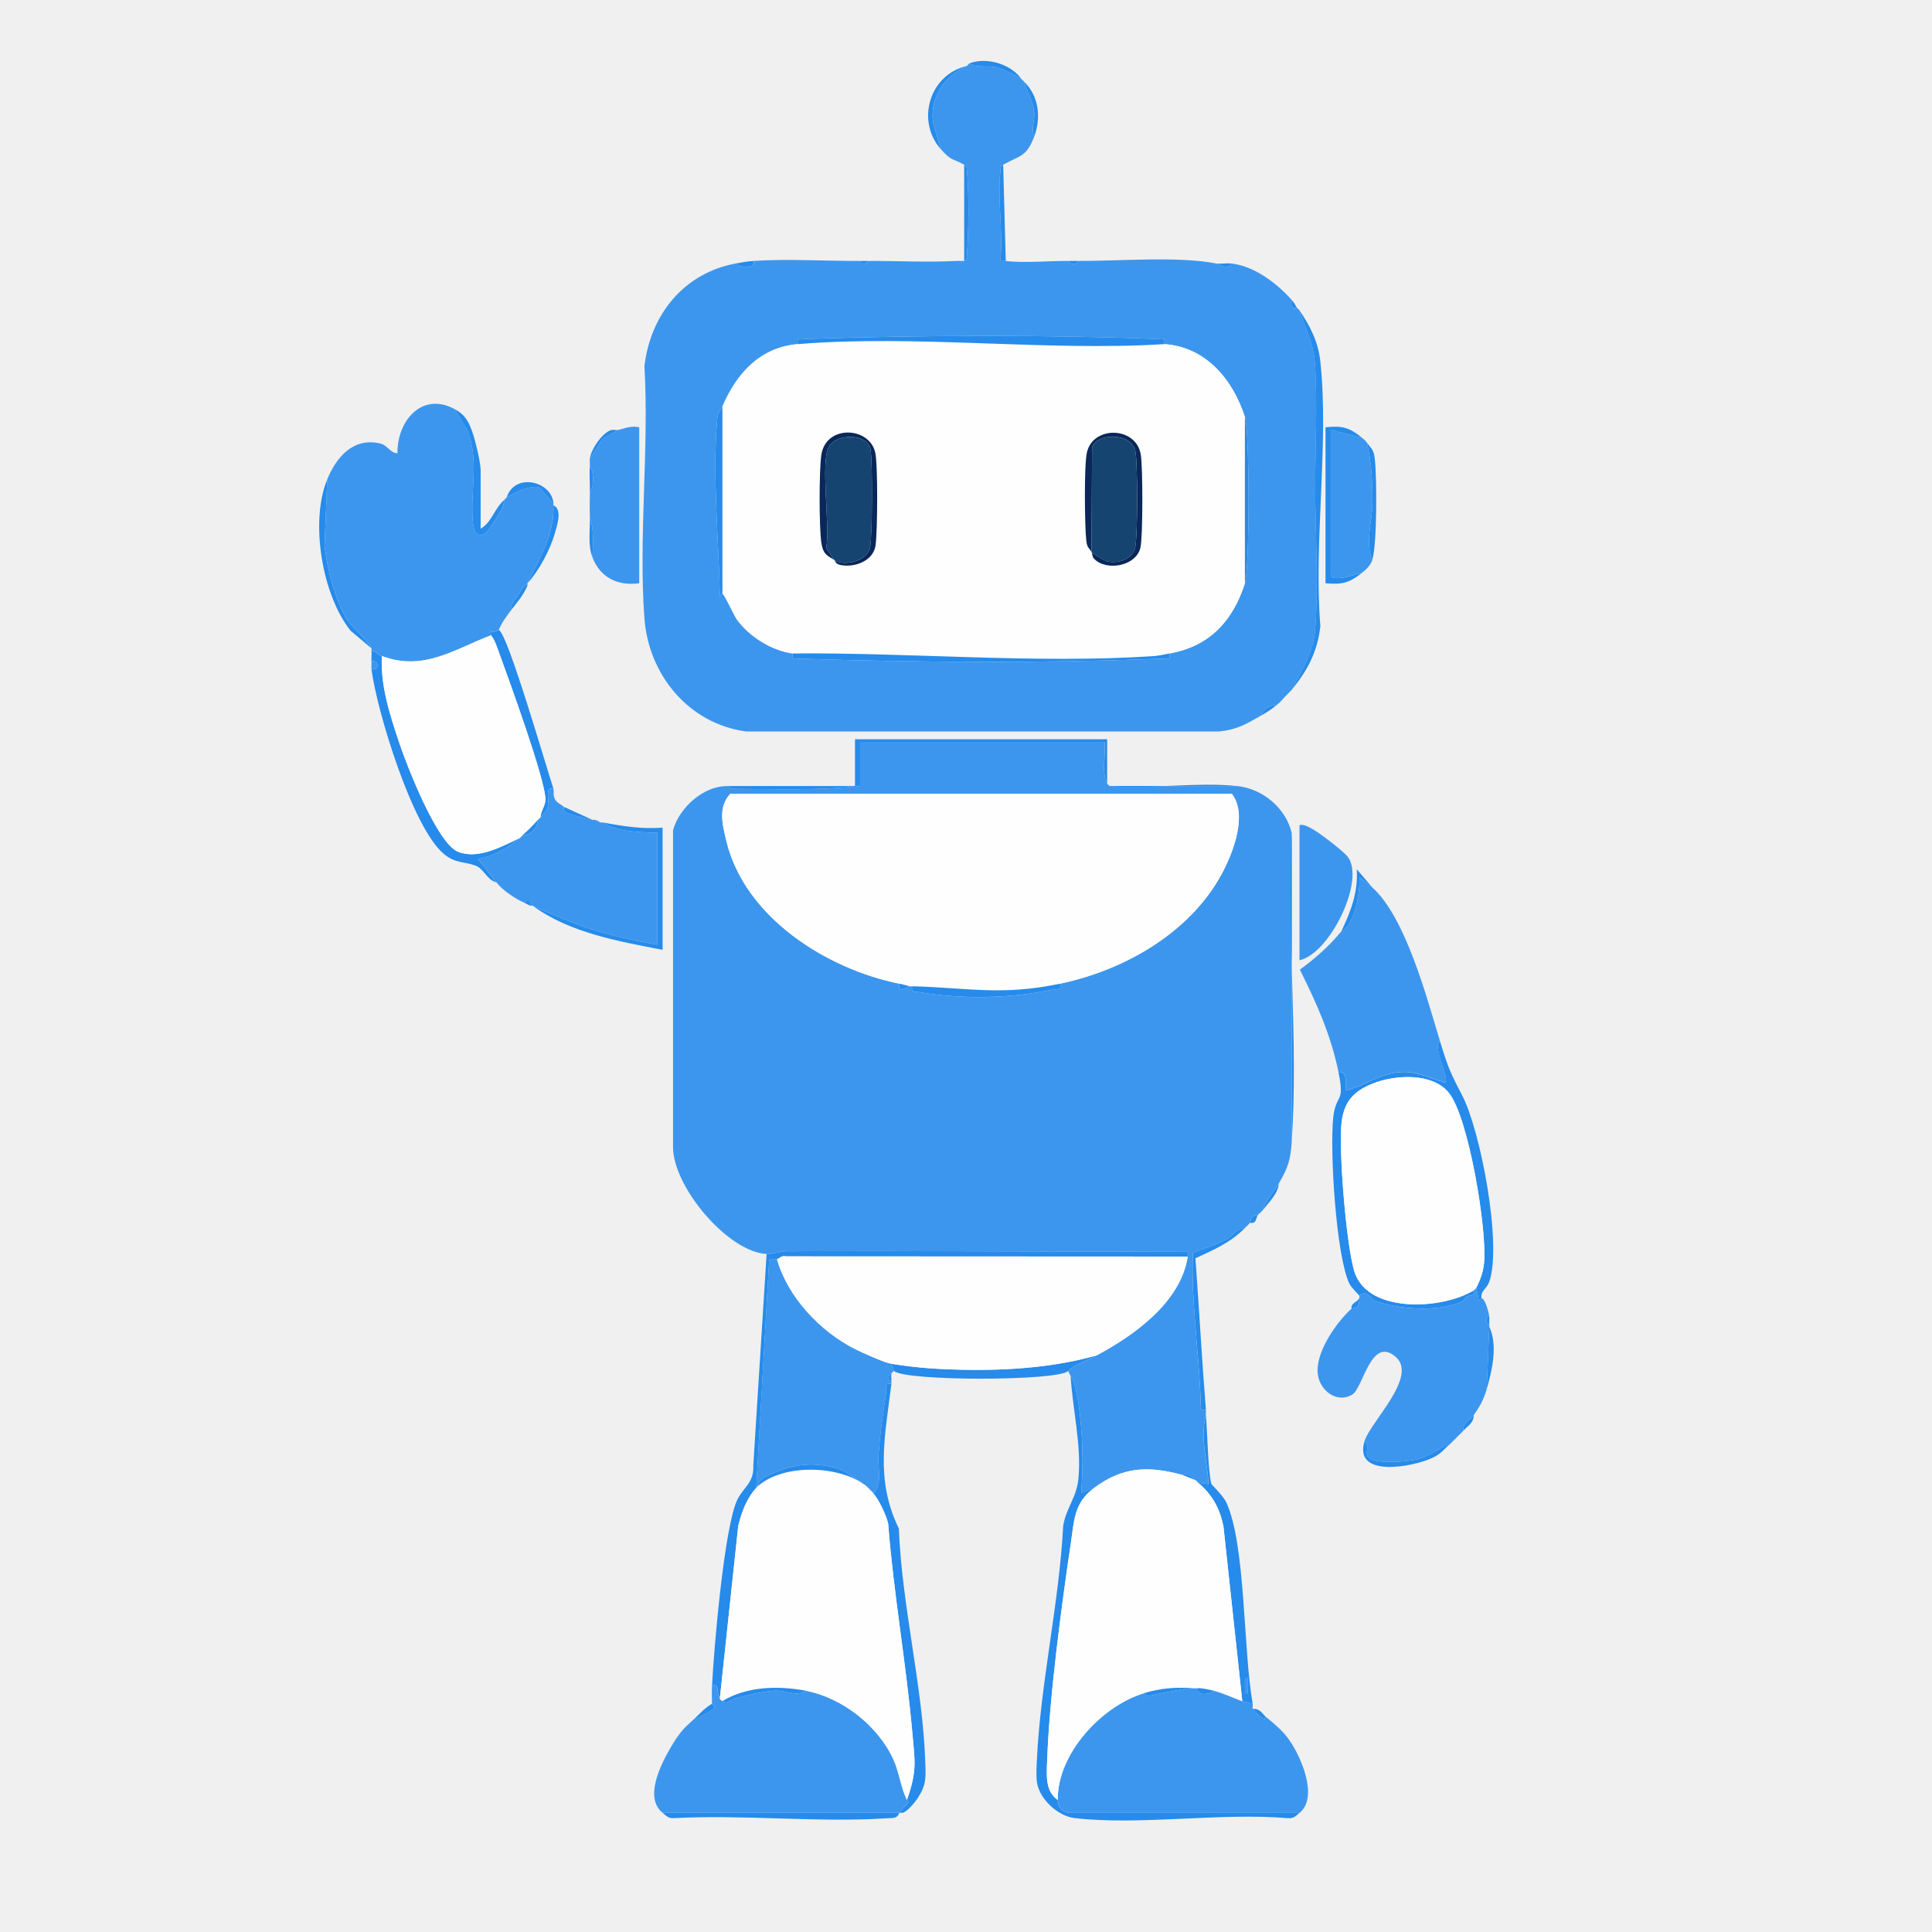
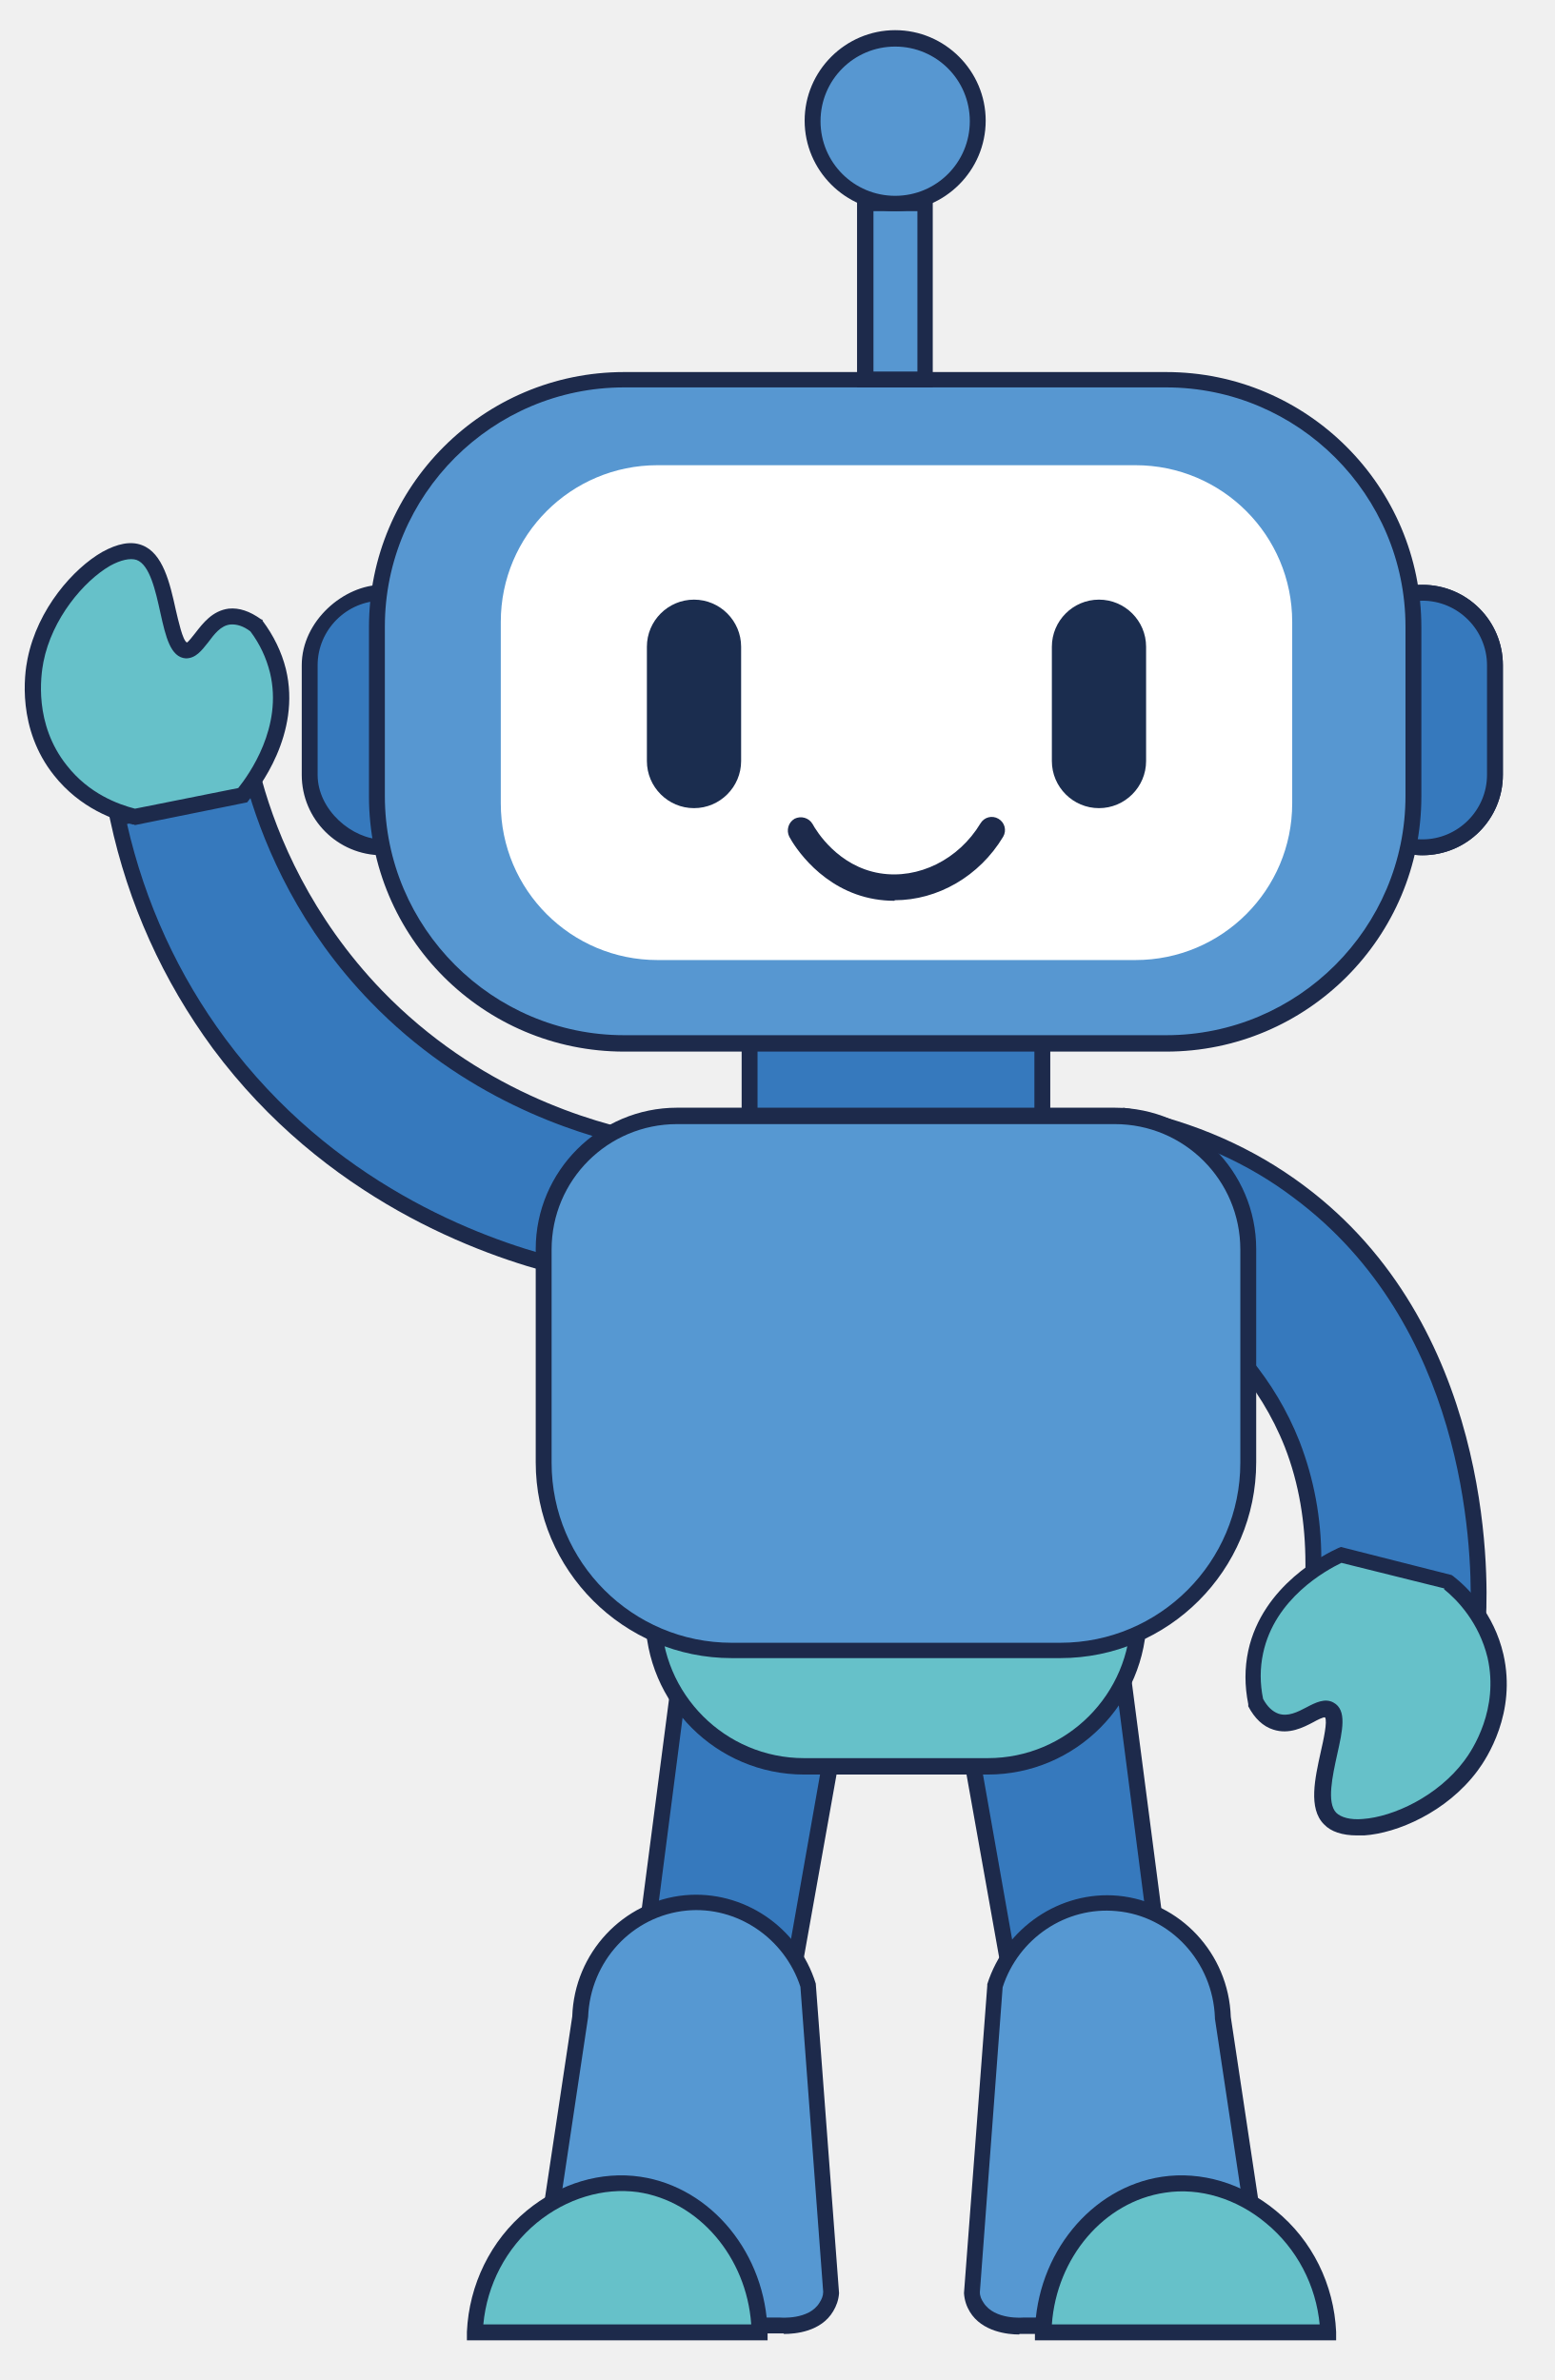
- <svg xmlns="http://www.w3.org/2000/svg" id="Layer_1" version="1.1" viewBox="0 0 500 500">
+ <svg xmlns="http://www.w3.org/2000/svg" id="Camada_1" version="1.1" viewBox="0 0 293.6 449.7">
  <defs>
    <style>
      .st0 {
-         fill: #3d96ed;
+         fill: #5797d1;
      }

      .st1 {
-         fill: #154471;
+         fill: #1b2d4f;
      }

      .st2 {
-         fill: #268beb;
+         fill: #fff;
      }

      .st3 {
-         fill: #0a275a;
+         fill: #66c1c9;
      }

      .st4 {
-         fill: #fefefe;
+         fill: #5698d2;
+       }
+ 
+       .st5 {
+         fill: #1d2a4b;
+       }
+ 
+       .st6 {
+         fill: #3679bd;
      }
    </style>
  </defs>
-   <path class="st0" d="M188.3,203.43c.12,0,1.05.72,2.27.72,10.64.04,21.54.41,32.04-.72v-11.44h63.24c.41,3.31-.88,7.93.67,10.76.14.26.46.46.67.67h32.97c6.57.68,12.57,5.64,14.13,12.11v80.06c-.33,4.85-1.01,6.67-3.36,10.76-1.18,2.05-3.45,4.26-4.04,6.73-.5.64-1.04.97-1.35,1.35-2.22.13-1.83,1.8-2.02,2.02-.52.62-.88.87-1.35,1.35-2.33.13-2.84,1.89-4.77,2.94-2.74,1.48-5.85,2.36-8.71,3.55-.43,12.72,1.58,25.51,2.04,38.29.05,1.29-.68,2.7,1.35,2.32.04.44-.04.9,0,1.35-1.56,5.48.37,12.15.68,17.82l-2.7-.33c-.24-.2-.43-.49-.67-.67-.77-.59-1.22-1.13-2.25-1.53-.78-.31-1.06.2-1.11.19-8.75-2.39-15.41-2.22-22.87,3.36l-3.36,1.34c.44-5.7.47-11.42-.01-17.14-.29-3.47-.98-10.58-2.68-13.13-.27-.41-.43-.92-.67-1.35,1.67-1.68,4.51-2.48,7.4-4.04,9.76-5.26,21.7-13.7,23.55-25.56.07-.42.24-1.42-.38-1.35-34.53.22-69.06-.25-103.59-.02-1.71.01-3.26.8-5.02.7-10.07-.56-24.15-17.35-24.22-27.58v-82.08c1.54-5.78,7.9-11.57,14.13-11.44ZM188.98,205.45c-3.22,3.51-2,7.95-1.02,12.12,4.7,19.79,25.92,33.19,44.74,37-.38,2.87,1.98.7,2.69.67.22,0,.45,0,.67,0-.4,1.81.9,1.36,2.1,1.56,10.88,1.86,23.32,1.62,34.13-.68,1.19-.25,2.51.3,2.11-1.56,16.59-3.49,33.6-13.17,41.82-28.48,2.9-5.4,6.71-15.26,2.58-20.63h-129.84Z" />
-   <path class="st0" d="M264.33,20.44c.25.19.45.46.67.67.77,2.36,2.39,5.36,2.64,7.8s-.94,4.48.05,6.33c-2.04,5.56-3.97,5.02-8.07,7.4-.86.5-.62.8-.71,1.62-.81,7.06.69,15.63.02,22.87-.08.73.87.34,1.36.4,4.61.59,11.24-.03,16.15,0,.28,1.05,2.47,1.01,2.69,0,10.52.05,25.9-1.27,35.66.67.86.17,2.83,1.81,4.04,0,5.95.77,11.63,5.13,15.47,9.42-.12,1.46-.33,2.37,1.35,2.02.16.21.47.38.67.67,1.81,5.52,3.71,8.47,4.05,14.43.6,10.39,0,21.37.02,31.63.01,11.51.88,25.17,0,36.38-.48,6.14-3.32,10.53-6.08,15.79-.2.24-.46.44-.67.67l-.67.67c-1,1-1.38,1.65-2.69,2.69-1.93-.24-3.18,1.14-4.04,2.69-3.76,2.15-6.21,3.62-10.76,4.04h-122.44c-14.81-2.03-25.17-14.63-26.26-29.24-1.58-21.06,1.25-44.04,0-65.31,1.56-13.28,10.17-24.05,23.57-26.55,1.23,1.11,5.48,1.41,4.71-.67,8.76-.59,18.67.04,27.58,0,.09,1.01,1.92,1.01,2.02,0,7.48-.03,15.47.4,22.87,0l1,.67.34-.67c.24-.04.53.07.67,0,.93-.48.63-.79.7-1.64.46-5.12.58-16.64,0-21.63-.09-.82.15-1.12-.71-1.62-2.99-1.73-3.21-.8-6.05-4.04l-2.03-7.07c-.74-6.51,3.03-11.83,8.76-14.46.22-.1.43-.58.67-.67,1.9,1.25,4.42.49,6.77.97,1.39.28,5.54,2.22,6.69,3.07ZM206.47,89.06c-9.77.82-15.87,7.61-19.51,16.15-.6,1.4-1.16,1.1-1.38,3.67-1.21,14.26.44,31.1.72,45.45.33-.07.56-.67.66-.68.43-.06,2.99,5.64,3.75,6.68,3.23,4.46,8.95,8.02,14.42,8.79-.38,2.03,1.03,1.3,2.32,1.35,29.56.99,63.39,1.17,92.9,0,1.3-.05,2.7.69,2.32-1.35,10.34-1.86,16.35-8.37,19.51-18.16,1.25-3.88,1.28-39.12,0-43.06-3.13-9.65-10.09-18.12-20.86-18.84.38-2.04-1.03-1.29-2.32-1.35-28.66-1.13-61.5-.96-90.21,0-1.3.04-2.7-.69-2.32,1.35Z" />
-   <path class="st0" d="M117.66,105.88l3.39,5.69c2.92,7.42.73,15.2,1.29,22.93.18,2.52.81,5.47,3.81,3.06.17-.14,2.13-3.08,2.45-3.62.81-1.34,1.89-2.9,1.85-4.51.23-.21.42-.49.67-.67,1.79-1.31,6.05-3.15,8.26-2.68.49.1,2.89,3.64,3.85,4.02.03.22-.01.45,0,.67.34,7.42-3.55,13.63-6.73,20.18-.09.18.09.49,0,.67-1.2-.32-1.73,1.41-2.39,2.35-.35.5-2.6,3.22-1.65,3.7-1.2,1.61-2.69,3.5-3.36,5.38-.19-.03-1.65,1.04-2.38.02l.36,1.33c-9.54,3.67-17.53,9.44-28.26,5.38-1.52-.58-1.35-1.27-2.69-1.35-.04-.23.06-.49,0-.67-.46-1.52-5.41-5.69-6.65-7.96-3.03-5.51-4.71-12.37-5.48-18.59l.7-17.18c2.37-5.77,6.73-10.86,13.65-9.27,2,.46,2.56,2.47,4.51,2.54-.09-8.43,6.36-15.99,14.8-11.43Z" />
-   <path class="st0" d="M310.07,436.88c-.72,2.03,2.85,1.81,4.04.67,2.55.6,4.94,1.85,7.4,2.69.87.3,1.81.42,2.69.67.08.42-.1.97,0,1.35.09.35,2.41,2.51,3.04,2.67l.33-.65c1.97,1.64,4.1,3.38,5.66,5.44,3.31,4.37,8.17,15.36,3.09,19.45h-58.87c-2.16.16-3.67-1.28-3.69-3.36-.14-11.92,11.26-24.22,22.2-27.58,1.02,1.11,2.1.45,3.24.25,2.77-.47,7.11-1.52,9.54-1.6.45-.02.9,0,1.35,0Z" />
-   <path class="st0" d="M184.27,436.21c1.99-.44.96,1.25,2.02,3.36.11.23.45.53.67.67,1.51.98,1.7-.31,3.6-.78,2.79-.7,7.51-1.89,10.23-1.93s5.52,1.69,7.7.02c9.43,1.75,18.85,9.12,22.78,17.92,1.56,3.5,1.79,7.03,3.46,10.33-.21.62,1.54-.25-1.12,2.26-.34.32-.17,1.06-.23,1.1-.12.09-.45-.06-.67,0h-61.22c-4.88-3.92-.45-12.54,2.02-16.82l2.69-4.04c1.25-1.57,2.07-2.11,3.36-3.36.89-.13,4.69-2.23,5.1-2.67.72-.75-.4-1.3-.4-1.37-.01-1.56-.08-3.16,0-4.71Z" />
-   <path class="st0" d="M382.06,333.27l.69,3.37c.27-.1.6-.69.66-.68.95.15,1.85,3.59,2.02,4.71-1.01.09-1.01,1.92,0,2.02.02.22-.01.45,0,.67l-.67,16.15c-.86,2.93-1.76,4.41-3.36,6.73-1,1.44-2.79,1.75-2.69,4.04-.46.52-.91.89-1.35,1.35l-1.35,1.35c-.23.21-.43.47-.67.67-2.95,1.07-5.29,3.21-8.45,4-2.54.63-11.64,1.53-12.97-.74-.54-.93.56-3.2-.79-3.93,1.54-5.04,13.97-16.74,8.05-21.84-6.38-5.5-8.39,8.07-11.21,9.77-4,2.4-8.32-1.02-8.91-5.13-.81-5.59,4.72-13.48,8.71-17.11.22-.2,2.15.28,2.02-2.69-.01-.23.06-.53,0-.67,2.28-1.76,3.08.99,3.9,1.28,6.29,2.29,16.1,3.01,22.39.42,1.17-.48,1.04-1.09,1.56-1.47.43-.31,1.31-.14,1.58-.39.42-.39.08-1.07.17-1.19.19-.26.57-.47.67-.67Z" />
-   <path class="st0" d="M201.09,325.87c2.75,9.8,11.17,18.7,20.15,23.24,1.8.91,7.06,3.26,8.78,3.67,1.13.18,1.26,1.94,1.35,2.02-.18.21-.63.47-.67.67-.93.32-1.06,1.85,0,2.02-.02.22.03.45,0,.67-2.11-.38-1.15,1.04-1.36,2.31-.85,5.29-1.61,10.84-2,16.2-.21,2.95,1.11,7.87-1.35,9.75-.17-.2-1.9-1.93-2.02-2.02l-5.86-3.9c-6.43-2.25-12.21-1.9-18.35.89-1.08.49-3.61,1.42-3.38,3.01-.23.19-.47.45-.67.67l3.33-58.83c.22-.82,1.46-.21,2.05-.37Z" />
-   <path class="st0" d="M355.15,229.67c8.62,7.72,14.13,28.61,17.49,39.69-2.01,1.96,2.63,9.44,1.34,10.76-3.75-.98-6.79-2.84-11.06-2.71-5.71.18-9.57,3.6-14.5,4.73-.32-.34.65-5.26-2.02-4.71-2.01-9.65-5.63-17.76-10-26.48,4.08-3.01,7.43-5.92,10.67-9.85.41-.5,1.26-.71,1.92-1.76,2-3.18,3.04-8.61,2.79-12.36,1.12.83,2.32,1.76,3.36,2.69Z" />
-   <path class="st0" d="M143.23,204.1c.19.57-.17,1.55.35,2.66.49,1.05,1.68,1.41,2.34,2.05.08.08-.24.96.42,1.4.9.6,5.52,1.61,6.98,1.97.21.05.46-.05.67,0l1.35.67c.22.04.46-.04.67,0,3.83,2.61,9.63,2.43,14.13,2.69v28.93c-5.6-.96-11.23-2.17-16.66-3.86s-11.16-4.18-15.63-6.23c-.19-.08-.49.09-.67,0,.07-1.14.24-1.57-1-1.34l-.34.67c-2.47-1.1-5.76-3.27-7.4-5.38l-4.71-6.05c4.21-.69,7.52-2.79,10.76-5.39.24-.19.43-.47.67-.67,2.38-.22,3.82-1.68,4.04-4.04.2-.24.49-.43.67-.67.62-.8,1.59-1.45,1.86-2.51.56-2.18-.86-5.45,1.51-4.89Z" />
-   <path class="st0" d="M160.05,111.26c1.72-.39,3.24-1.16,5.38-.68v40.37c-5.52.75-10.11-1.45-12.11-6.73.11-3.1.52-7.35-.67-10.09-.05-2.23-.05-4.5,0-6.73,1.12-1.36,1.15-5.24,0-6.73.05-.66-.1-1.4,0-2.02l3.32-5.09,4.08-2.31Z" />
-   <path class="st0" d="M352.46,113.28c.66.54.8.6,1.35,1.35,1.14,5.18,1.43,10.5,1.37,15.84-.05,4.35-1.95,9.99-.02,14.43-.41,1.37-1.63,2.51-2.69,3.36-1.35.21-8.07,2.74-8.07.34v-37.34l8.07,2.02Z" />
-   <path class="st2" d="M198.4,324.53c1.76.1,3.31-.69,5.02-.7,34.53-.23,69.06.24,103.59.02.61-.07.44.94.38,1.35l-104.02-.05c-.97-.33-1.75.58-2.27.72-.59.17-1.84-.44-2.05.37l-3.33,58.83c-2.52,2.73-3.76,6.25-4.66,9.81l-4.76,44.68c-1.06-2.11-.03-3.8-2.02-3.36.45-9.23,3.17-41.43,6.61-48.22,1.58-3.11,4.28-4.28,4.06-8.71l3.45-54.75Z" />
-   <path class="st0" d="M336.31,248.51v-34.98c1.2-.23,1.94.32,2.92.78,1.8.85,8.3,5.85,9.49,7.33,4.8,5.93-4.51,25.18-12.41,26.87Z" />
-   <path class="st2" d="M277.11,356.15c1.7,2.55,2.39,9.66,2.68,13.13.48,5.73.45,11.44.01,17.14l3.36-1.34c-5.07,3.79-5.09,7.89-5.97,13.88-2.47,16.72-5.57,39.77-6.17,56.4-.13,3.67-.66,8.15,2.72,10.46.02,2.09,1.53,3.52,3.69,3.36h58.87c-.98.79-1.49,1.49-3.01,1.36-17.47-1.49-38.09,1.93-55.19-.02-4.26-.49-9.03-4.86-9.72-9.12-.27-1.7-.12-4.22-.03-6.01.93-19.76,5.76-40.55,6.8-60.47.75-4.69,3.47-7.3,3.94-12.21.84-8.72-1.5-17.88-2.01-26.56Z" />
-   <path class="st2" d="M230.69,358.17c-1.62,13.35-4.28,24.76,1.94,37.42.72,19.72,6.2,40.97,6.83,60.44.14,4.18.29,5.91-2.04,9.45-.55.83-2.82,3.69-4.04,3.7.05-.04-.11-.78.23-1.1,2.66-2.52.91-1.65,1.12-2.26,2.66-7.73,2.06-9.73,1.34-17.82-1.6-17.9-4.83-35.73-6.21-53.67-.52-2.28-2.37-6.13-3.88-7.9,2.47-1.88,1.14-6.8,1.35-9.75.39-5.36,1.14-10.9,2-16.2.2-1.27-.76-2.69,1.36-2.31Z" />
-   <path class="st2" d="M96.14,168.45c1.34.08,1.17.77,2.69,1.35-.39,7.66,2.03,15.04,4.4,22.18,1.96,5.91,9.82,26.23,15.28,28.45,5.21,2.11,11.35-1.33,15.97-3.53-3.24,2.6-6.56,4.7-10.76,5.39l4.71,6.05c-2.45-.62-3.15-3.5-5.42-4.34-2.96-1.09-5.17-.5-8.2-3.05-8.12-6.85-17.28-36.96-18.68-47.78,2,.59,2.14-2.54,0-2.02-.07-.87.13-1.88,0-2.69Z" />
-   <path class="st2" d="M312.09,366.24c.4,4.75.51,13.66,1.36,17.69.07.31,3.13,3.15,3.94,4.93,5.04,11.05,4.33,38.43,6.81,52.06-.88-.25-1.82-.38-2.69-.67l-4.88-45.24c-.98-4.73-2.94-8.25-6.55-11.28l2.7.33c-.31-5.67-2.24-12.35-.68-17.82ZM322.85,438.22v-4.03h-.66v4.03h.66Z" />
-   <path class="st2" d="M372.64,269.36c2.03,6.7,2.63,8.11,5.75,14.09,4.8,9.19,10.37,38.61,7.05,48.19-.75,2.16-2.24,2.22-2.04,4.33-.06,0-.38.58-.66.68l-.69-3.37c1.06-2.04,1.78-4.09,2.01-6.4.84-8.37-3.94-37.62-9.1-44.03-4.3-5.34-14.07-4.71-19.82-2.37-4.67,1.9-7.16,4.44-7.9,9.59-.95,6.63,1.19,33.02,3.37,39.33,3.67,10.61,22.69,9.51,30.76,4.56-.09.12.26.81-.17,1.19-.27.25-1.16.08-1.58.39-.52.38-.39.99-1.56,1.47-6.29,2.59-16.1,1.87-22.39-.42-.82-.3-1.62-3.04-3.9-1.28-.12-.28-2.01-1.96-2.57-3.15-3.46-7.3-5.07-34.52-4.16-42.93.68-6.34,3.09-3.41,1.35-11.77,2.67-.55,1.7,4.37,2.02,4.71,4.94-1.14,8.79-4.56,14.5-4.73,4.27-.13,7.3,1.73,11.06,2.71,1.29-1.32-3.35-8.8-1.34-10.76Z" />
-   <path class="st2" d="M283.84,350.77c-2.89,1.56-5.73,2.35-7.4,4.04-2.62,2.63-42.13,2.68-45.07,0-.09-.08-.21-1.84-1.35-2.02,2.36.57,8.47,1.21,11.07,1.37,13.9.86,29.41.43,42.75-3.39Z" />
-   <path class="st2" d="M129.1,163.07c2.14.39,12.5,36.19,14.13,41.04-2.37-.56-.95,2.71-1.51,4.89-.27,1.06-1.24,1.71-1.86,2.51.1-1.5,1.23-2.98,1.3-4.42.23-4.72-9.75-31.95-12.05-38.31-.53-1.46-1.06-3.15-2.03-4.36l-.36-1.33c.73,1.02,2.18-.06,2.38-.02Z" />
-   <path class="st2" d="M334.29,178.54c2.76-5.26,5.59-9.64,6.08-15.79.88-11.21.02-24.87,0-36.38-.01-10.25.58-21.23-.02-31.63-.34-5.96-2.24-8.92-4.05-14.43,2.72,4,4.85,8.14,5.39,13.11,2.31,21.41-1.76,46.81.02,68.65-.77,6.67-3.32,11.43-7.42,16.46Z" />
-   <path class="st2" d="M156.01,212.85c5.15.97,10.19,1.76,15.47,1.35v31.62c-11.45-2.23-24.11-4.41-33.64-11.44,4.47,2.05,10.42,4.61,15.63,6.23s11.06,2.9,16.66,3.86v-28.93c-4.49-.26-10.3-.08-14.13-2.69Z" />
-   <path class="st2" d="M315.46,189.3h-122.44,122.44Z" />
-   <path class="st2" d="M232.71,469.17c-.47,1.55-1.74,1.3-2.99,1.38-17.91,1.2-37.17-.99-55.22-.02-1.51.13-2.03-.58-3.01-1.36h61.22Z" />
-   <path class="st2" d="M352.46,113.28l-8.07-2.02v37.34c0,2.4,6.72-.12,8.07-.34-3.16,2.53-5.06,3.09-9.42,2.69v-40.37c4.33-.45,6.17.04,9.42,2.69Z" />
-   <path class="st2" d="M188.3,203.43h32.97v-12.11h65.26v11.44c-1.55-2.84-.26-7.46-.67-10.76h-63.24v11.44c-10.5,1.13-21.39.77-32.04.72-1.23,0-2.16-.72-2.27-.72Z" />
-   <path class="st2" d="M174.18,296.95v-82.08,82.08Z" />
-   <path class="st2" d="M322.18,317.8c-3.77,3.84-8.03,5.61-12.8,7.85.96,13.07,1.66,26.18,2.71,39.24-2.03.38-1.3-1.03-1.35-2.32-.46-12.78-2.48-25.56-2.04-38.29,2.86-1.19,5.97-2.06,8.71-3.55,1.93-1.04,2.44-2.8,4.77-2.94Z" />
-   <path class="st2" d="M334.29,295.6v-80.06c-1.32,26.18,1.76,54.08,0,80.06Z" />
-   <path class="st2" d="M117.66,105.88c2.81,1.52,3.66,3.23,4.73,6.37.7,2.05,2,7.53,2,9.44v15.14c2.94-1.75,3.48-5.11,6.05-7.4.04,1.62-1.04,3.18-1.85,4.51-.33.54-2.28,3.49-2.45,3.62-2.99,2.41-3.62-.54-3.81-3.06-.56-7.73,1.63-15.51-1.29-22.93l-3.39-5.69Z" />
-   <path class="st2" d="M84.7,124.05l-.7,17.18c.77,6.22,2.45,13.08,5.48,18.59,1.25,2.27,6.19,6.43,6.65,7.96l-5.4-4.55c-7.39-9.28-10.55-28.21-6.04-39.18Z" />
-   <path class="st2" d="M260.29,67.53c-.49-.06-1.43.33-1.36-.4.66-7.24-.84-15.81-.02-22.87.09-.82-.15-1.12.71-1.62l.67,24.89Z" />
-   <path class="st2" d="M355.15,144.9c-1.92-4.44-.03-10.08.02-14.43.06-5.34-.23-10.66-1.37-15.84,1.29,1.75,1.72,1.66,2.02,4.38.52,4.8.58,21.75-.67,25.9Z" />
-   <path class="st2" d="M320.17,203.43h-32.97c10.54.8,22.62-1.08,32.97,0Z" />
-   <path class="st2" d="M250.2,17.08c-5.73,2.63-9.49,7.94-8.76,14.46l2.03,7.07c-6.47-7.36-2.91-19.33,6.73-21.53Z" />
-   <path class="st2" d="M353.13,372.97c1.34.73.25,3,.79,3.93,1.33,2.28,10.43,1.37,12.97.74,3.15-.78,5.5-2.93,8.45-4-1.75,1.5-2.31,2.59-4.72,3.69-5.26,2.41-20.39,5.16-17.48-4.36Z" />
-   <path class="st2" d="M249.53,67.53v-24.89c.86.5.62.8.71,1.62.58,4.99.45,16.51,0,21.63-.08.85.23,1.16-.7,1.64Z" />
-   <path class="st2" d="M384.75,359.51l.67-16.15c2.26,4.74.75,11.29-.67,16.15Z" />
-   <path class="st2" d="M250.87,16.4c4.39-1.7,10.76.14,13.46,4.04-1.15-.85-5.3-2.78-6.69-3.07-2.35-.48-4.87.28-6.77-.97Z" />
-   <path class="st2" d="M131.12,128.76c2.05-6.49,11.45-4.32,12.11,1.35-.96-.39-3.36-3.92-3.85-4.02-2.21-.47-6.48,1.37-8.26,2.68Z" />
-   <path class="st2" d="M136.5,150.96c3.17-6.55,7.07-12.77,6.73-20.18,2.45,1.06.86,5.47.32,7.38-1.16,4.08-4.15,9.7-7.05,12.8Z" />
-   <path class="st2" d="M355.15,229.67c-1.04-.93-2.23-1.86-3.36-2.69.24,3.76-.79,9.18-2.79,12.36-.66,1.05-1.51,1.27-1.92,1.76,2.5-5.13,4.45-10.29,4.04-16.15l4.03,4.71Z" />
-   <path class="st2" d="M267.69,35.24c-.99-1.85.2-3.96-.05-6.33s-1.87-5.44-2.64-7.8c3.88,3.72,4.46,9.31,2.69,14.13Z" />
-   <path class="st2" d="M153.32,144.23c-1.2-3.16-.6-6.66-.67-10.09,1.19,2.74.78,6.99.67,10.09Z" />
-   <path class="st2" d="M195.03,67.53c.77,2.09-3.48,1.78-4.71.67,1.57-.29,3.1-.56,4.71-.67Z" />
-   <path class="st2" d="M153.32,212.18c-1.46-.35-6.08-1.36-6.98-1.97-.66-.44-.33-1.32-.42-1.4l7.4,3.36Z" />
-   <path class="st2" d="M152.65,127.41c.05-2.22-.16-4.52,0-6.73,1.15,1.49,1.12,5.37,0,6.73Z" />
-   <path class="st2" d="M184.27,440.92c0,.07,1.11.62.4,1.37-.42.44-4.22,2.53-5.1,2.67,1.49-1.44,2.87-2.98,4.71-4.04Z" />
-   <path class="st2" d="M160.05,111.26l-4.08,2.31-3.32,5.09c.39-2.5,2.94-6.22,5.21-7.26.72-.33,1.6,0,2.19-.14Z" />
-   <path class="st2" d="M330.26,182.58c-1.44,1.15-2.46,1.79-4.04,2.69.86-1.55,2.11-2.93,4.04-2.69Z" />
-   <path class="st0" d="M96.14,171.14c2.14-.52,2,2.61,0,2.02-.08-.65.06-1.36,0-2.02Z" />
-   <path class="st2" d="M318.82,68.21c-1.21,1.81-3.18.17-4.04,0,1.3.11,2.78-.16,4.04,0Z" />
-   <path class="st2" d="M326.89,313.09c.59-2.47,2.86-4.68,4.04-6.73-.1,2.42-2.53,4.78-4.04,6.73Z" />
-   <path class="st2" d="M335.64,79.64c-1.68.35-1.46-.55-1.35-2.02.98,1.09.94,1.48,1.35,2.02Z" />
-   <path class="st2" d="M136.5,151.63c-1.42,2.94-2.27,3.68-4.04,6.05-.95-.48,1.31-3.2,1.65-3.7.66-.95,1.19-2.67,2.39-2.35Z" />
-   <path class="st2" d="M135.83,233.71l.34-.67c1.24-.23,1.07.19,1,1.34-.48-.22-.96-.5-1.35-.67Z" />
-   <path class="st2" d="M279.13,67.53c-.22,1.01-2.41,1.05-2.69,0,.9,0,1.79,0,2.69,0Z" />
-   <path class="st2" d="M381.39,366.24c.02,2.05-1.51,2.72-2.69,4.04-.1-2.29,1.69-2.6,2.69-4.04Z" />
-   <path class="st2" d="M351.79,335.97c.13,2.98-1.8,2.49-2.02,2.69-.21-1.47,1.4-1.55,2.02-2.69Z" />
-   <path class="st2" d="M325.55,314.44c-.58.71-.27,2.36-2.02,2.02.18-.22-.2-1.89,2.02-2.02Z" />
-   <path class="st2" d="M324.2,442.26c1.96-.1,2.35,1.17,3.36,2.02l-.33.65c-.63-.16-2.95-2.32-3.04-2.67Z" />
-   <path class="st2" d="M230.69,357.49c-1.06-.17-.93-1.7,0-2.02-.11.58.05,1.37,0,2.02Z" />
-   <path class="st2" d="M385.42,342.69c-1.01-.09-1.01-1.92,0-2.02.09.63-.05,1.36,0,2.02Z" />
-   <path class="st2" d="M224.63,67.53c-.09,1.01-1.92,1.01-2.02,0,.67,0,1.35,0,2.02,0Z" />
-   <path class="st2" d="M155.34,212.85l-1.35-.67c.98.24,1.27.66,1.35.67Z" />
-   <path class="st2" d="M248.85,67.53l-.34.67-1-.67c.44-.02.94.07,1.35,0Z" />
-   <path class="st2" d="M173.5,452.35c.93-1.61,1.52-2.57,2.69-4.04l-2.69,4.04Z" />
-   <path class="st2" d="M376,372.97l1.35-1.35c-.48.5-.82.87-1.35,1.35Z" />
-   <path class="st2" d="M332.95,179.89l.67-.67c-.21.24-.45.45-.67.67Z" />
-   <path class="st4" d="M318.82,205.45c4.14,5.38.32,15.23-2.58,20.63-8.22,15.31-25.24,24.99-41.82,28.48-15.16,3.19-23.92,1.06-38.35.67-.22,0-.45,0-.67,0-.9-.2-1.79-.49-2.69-.67-18.83-3.8-40.05-17.21-44.74-37-.99-4.16-2.2-8.61,1.02-12.12h129.84Z" />
-   <path class="st4" d="M306.04,381.71l3.36,1.35c.24.18.43.47.67.67,3.61,3.03,5.57,6.55,6.55,11.28l4.88,45.24c-2.46-.84-4.85-2.09-7.4-2.69-1.11-.26-2.98-.68-4.04-.67-.45,0-.9-.02-1.35,0-4.59-.27-8.4,0-12.78,1.35-10.94,3.36-22.34,15.67-22.2,27.58-3.38-2.31-2.85-6.79-2.72-10.46.6-16.62,3.7-39.68,6.17-56.4.88-5.98.9-10.09,5.97-13.88,7.47-5.58,14.12-5.75,22.87-3.36Z" />
-   <path class="st4" d="M307.38,325.2c-1.85,11.87-13.78,20.3-23.55,25.56-13.34,3.83-28.84,4.25-42.75,3.39-2.61-.16-8.71-.81-11.07-1.37-1.71-.41-6.98-2.76-8.78-3.67-8.98-4.54-17.4-13.44-20.15-23.24.52-.14,1.3-1.05,2.27-.72l104.02.05Z" />
-   <path class="st2" d="M318.82,205.45h-129.84,129.84Z" />
-   <path class="st2" d="M274.42,254.56c.4,1.86-.92,1.3-2.11,1.56-10.81,2.29-23.26,2.53-34.13.68-1.2-.21-2.5.25-2.1-1.56,14.43.39,23.19,2.52,38.35-.67Z" />
-   <path class="st2" d="M235.4,255.23c-.71.03-3.07,2.19-2.69-.67.9.18,1.79.47,2.69.67Z" />
-   <path class="st2" d="M309.4,383.06l-3.36-1.35c.05.01.33-.49,1.11-.19,1.03.4,1.48.94,2.25,1.53Z" />
-   <path class="st4" d="M206.47,89.06c30.36-2.53,64.14,1.9,94.86,0,10.77.72,17.72,9.18,20.86,18.84v43.06c-3.16,9.8-9.17,16.3-19.51,18.16-1.54.28-2.65.59-4.34.7-30.04,1.99-63.03-1-93.21-.7-5.47-.78-11.19-4.33-14.42-8.79-.75-1.04-3.32-6.74-3.75-6.68v-48.44c3.64-8.54,9.74-15.33,19.51-16.15ZM215.89,144.9c.31.19.26,1.07,1.66,1.33,3.78.71,8.46-1.11,9.04-5.07.52-3.54.63-20.89-.08-24.04-1.52-6.72-12.74-7.26-13.94.57-.6,3.91-.6,18.88,0,22.79.44,2.89,1.37,3.2,3.32,4.42ZM282.49,142.88c.22.41.1,1.14.63,1.7,3.11,3.33,10.92,1.99,12.01-2.85.67-3,.63-20.74.1-24.04-1.16-7.36-12.36-7.6-13.95-.57-.75,3.31-.58,18.92-.16,22.76.22,2.03.74,1.84,1.36,3Z" />
-   <path class="st2" d="M206.47,89.06c-.38-2.03,1.03-1.3,2.32-1.35,28.71-.96,61.55-1.13,90.21,0,1.3.05,2.7-.69,2.32,1.35-30.71,1.9-64.5-2.53-94.86,0Z" />
-   <path class="st2" d="M302.67,169.12c.38,2.04-1.03,1.29-2.32,1.35-29.51,1.17-63.34.99-92.9,0-1.3-.04-2.7.69-2.32-1.35,30.17-.29,63.17,2.69,93.21.7,1.69-.11,2.8-.43,4.34-.7Z" />
-   <path class="st2" d="M186.96,153.65c-.1.01-.32.62-.66.68-.28-14.35-1.93-31.19-.72-45.45.22-2.57.78-2.27,1.38-3.67v48.44Z" />
-   <path class="st2" d="M322.18,150.96v-43.06c1.28,3.94,1.25,39.17,0,43.06Z" />
-   <path class="st4" d="M127.08,164.41c.97,1.22,1.5,2.9,2.03,4.36,2.3,6.36,12.28,33.59,12.05,38.31-.07,1.44-1.2,2.91-1.3,4.42-.18.24-.47.43-.67.67-1.09,1.28-2.76,2.96-4.04,4.04-.24.2-.43.48-.67.67-4.63,2.19-10.76,5.64-15.97,3.53-5.46-2.22-13.32-22.54-15.28-28.45-2.37-7.13-4.79-14.52-4.4-22.18,10.72,4.06,18.72-1.71,28.26-5.38Z" />
-   <path class="st2" d="M308.73,436.88c-2.43.08-6.77,1.13-9.54,1.6-1.15.2-2.22.86-3.24-.25,4.38-1.35,8.19-1.61,12.78-1.35Z" />
-   <path class="st2" d="M314.11,437.55c-1.19,1.14-4.76,1.35-4.04-.67,1.06,0,2.93.41,4.04.67Z" />
-   <path class="st4" d="M223.96,384.4c.11.09,1.85,1.82,2.02,2.02,1.5,1.76,3.36,5.62,3.88,7.9,1.38,17.94,4.6,35.77,6.21,53.67.72,8.09,1.32,10.09-1.34,17.82-1.67-3.3-1.9-6.83-3.46-10.33-3.93-8.8-13.34-16.17-22.78-17.92-7.16-1.33-15.18-1.14-21.53,2.69-.22-.15-.56-.45-.67-.67l4.76-44.68c.89-3.56,2.13-7.08,4.66-9.81.2-.22.45-.48.67-.67,6.68-5.62,20.78-5.16,27.58,0Z" />
-   <path class="st2" d="M208.49,437.55c-2.18,1.67-5.11-.06-7.7-.02-2.72.04-7.44,1.23-10.23,1.93-1.89.47-2.09,1.76-3.6.78,6.35-3.83,14.36-4.02,21.53-2.69Z" />
-   <path class="st4" d="M382.06,333.27c-.1.2-.48.42-.67.67-8.08,4.95-27.09,6.05-30.76-4.56-2.18-6.31-4.33-32.7-3.37-39.33.74-5.15,3.23-7.69,7.9-9.59,5.75-2.34,15.52-2.97,19.82,2.37,5.16,6.41,9.94,35.66,9.1,44.03-.23,2.31-.95,4.36-2.01,6.4Z" />
-   <path class="st2" d="M196.38,384.4c-.23-1.59,2.3-2.52,3.38-3.01,6.14-2.79,11.92-3.14,18.35-.89l5.86,3.9c-6.8-5.16-20.91-5.62-27.58,0Z" />
-   <path class="st2" d="M135.16,216.21c1.28-1.08,2.95-2.76,4.04-4.04-.22,2.36-1.66,3.81-4.04,4.04Z" />
-   <rect class="st0" x="322.19" y="434.19" width=".66" height="4.03" />
-   <path class="st3" d="M282.49,142.88c.09.23,3.42,2.23,4.02,2.39,2.69.71,6.6-.54,7.27-3.54.69-3.09.64-21.3.1-24.71-.84-5.32-10.2-4.89-11.25-1.25l-.14,27.1c-.62-1.16-1.14-.97-1.36-3-.42-3.84-.59-19.44.16-22.76,1.58-7.03,12.78-6.79,13.95.57.52,3.3.57,21.04-.1,24.04-1.09,4.84-8.9,6.19-12.01,2.85-.52-.56-.41-1.29-.63-1.7Z" />
-   <path class="st3" d="M215.89,144.9c-1.95-1.21-2.88-1.52-3.32-4.42-.6-3.91-.6-18.88,0-22.79,1.2-7.84,12.43-7.3,13.94-.57.71,3.16.6,20.51.08,24.04-.58,3.96-5.26,5.78-9.04,5.07-1.41-.27-1.35-1.14-1.66-1.33,2.36,1.73,8.46.47,9.27-3.17.61-2.77.67-22.5.13-25.4-.79-4.27-8.84-4.18-10.78-.72-2.27,4.05.42,20.68-.7,26.29.51.5,1.93,2.9,2.08,3Z" />
-   <path class="st1" d="M282.49,142.88l.14-27.1c1.05-3.65,10.41-4.07,11.25,1.25.54,3.4.59,21.62-.1,24.71-.67,3-4.58,4.25-7.27,3.54-.6-.16-3.93-2.15-4.02-2.39Z" />
-   <path class="st1" d="M215.89,144.9c-.15-.11-1.57-2.5-2.08-3,1.12-5.61-1.57-22.25.7-26.29,1.94-3.45,9.99-3.55,10.78.72.54,2.9.49,22.63-.13,25.4-.81,3.64-6.92,4.9-9.27,3.17Z" />
+   <g>
+     <rect class="st6" x="141.6" y="192.6" width="55.3" height="21.1" />
+     <path class="st5" d="M140.1,191.1h58.3v24.1h-58.3v-24.1ZM195.4,194.1h-52.3s0,18.1,0,18.1h52.3s0-18.1,0-18.1Z" />
+   </g>
+   <g>
+     <path class="st6" d="M268.7,112h0c-6.4,0-11.6,5.2-11.6,11.6v24.9c0,6.4,5.2,11.6,11.6,11.6h0c7.6,0,13.7-6.1,13.7-13.7v-20.7c0-7.6-6.1-13.7-13.7-13.7h0Z" />
+     <path class="st5" d="M268.7,161.6c-7.2,0-13.1-5.9-13.1-13.1v-24.9c0-7.2,4.7-13.1,13.1-13.1s15.2,6.8,15.2,15.2v20.7c0,8.4-6.8,15.2-15.2,15.2h0ZM268.7,113.5c-5.6,0-10.1,4.5-10.1,10.1v24.9c0,5.6,3.4,10.1,10.1,10.1s12.2-5.5,12.2-12.2v-20.7c0-6.7-5.5-12.2-12.2-12.2h0Z" />
+   </g>
+   <g>
+     <path class="st6" d="M268.7,112h0c-6.4,0-11.6,5.2-11.6,11.6v24.9c0,6.4,5.2,11.6,11.6,11.6h0c7.6,0,13.7-6.1,13.7-13.7v-20.7c0-7.6-6.1-13.7-13.7-13.7h0Z" />
+     <path class="st5" d="M268.7,161.6c-7.2,0-13.1-5.9-13.1-13.1v-24.9c0-7.2,4.7-13.1,13.1-13.1s15.2,6.8,15.2,15.2v20.7c0,8.4-6.8,15.2-15.2,15.2h0ZM268.7,113.5c-5.6,0-10.1,4.5-10.1,10.1v24.9c0,5.6,3.4,10.1,10.1,10.1s12.2-5.5,12.2-12.2v-20.7c0-6.7-5.5-12.2-12.2-12.2h0Z" />
+   </g>
+   <g>
+     <path class="st6" d="M72.1,160h0c6.4,0,11.6-5.2,11.6-11.6v-24.9c0-6.4-5.2-11.6-11.6-11.6h0c-7.6,0-13.7,6.1-13.7,13.7v20.7c0,7.6,6.1,13.7,13.7,13.7h0Z" />
+     <path class="st5" d="M72.2,161.6c-8.4,0-15.2-6.8-15.2-15.2v-20.7c0-8.4,8-15.2,15.2-15.2s13.1,5.9,13.1,13.1v24.9c0,7.2-5.9,13.1-13.1,13.1h0ZM72.2,113.5c-6.7,0-12.2,5.5-12.2,12.2v20.7c0,6.7,6.6,12.2,12.2,12.2s10.1-4.5,10.1-10.1v-24.9c0-5.6-4.5-10.1-10.1-10.1h0Z" />
+   </g>
+   <g>
+     <g>
+       <rect class="st0" x="71.1" y="71.7" width="195.9" height="125.5" rx="46.7" ry="46.7" />
+       <path class="st5" d="M69.7,150.5v-32c0-26.6,21.6-48.2,48.2-48.2h102.4c26.6,0,48.2,21.6,48.2,48.2v32c0,26.6-21.6,48.2-48.2,48.2h-102.4c-26.6,0-48.2-21.6-48.2-48.2ZM117.9,73.2c-24.9,0-45.2,20.3-45.2,45.2v32c0,24.9,20.3,45.2,45.2,45.2h102.4c24.9,0,45.2-20.3,45.2-45.2v-32c0-24.9-20.3-45.2-45.2-45.2h-102.4Z" />
+     </g>
+     <rect class="st2" x="94.6" y="87.9" width="149.5" height="93.5" rx="29.6" ry="29.6" />
+     <path class="st1" d="M207.6,113.3h0c-4.9,0-8.9,4-8.9,8.9v21.6c0,4.9,4,8.9,8.9,8.9h0c4.9,0,8.9-4,8.9-8.9v-21.6c0-4.9-4-8.9-8.9-8.9Z" />
+     <path class="st1" d="M131.1,113.3h0c-4.9,0-8.9,4-8.9,8.9v21.6c0,4.9,4,8.9,8.9,8.9h0c4.9,0,8.9-4,8.9-8.9v-21.6c0-4.9-4-8.9-8.9-8.9Z" />
+     <path class="st5" d="M169,170.1c8.1,0,16-4.5,20.5-12,.7-1.2.3-2.7-.9-3.4s-2.7-.3-3.4.9c-4.1,6.8-11.7,10.6-19,9.4-7.9-1.3-12-8-12.7-9.3-.7-1.2-2.2-1.6-3.4-1-1.2.7-1.6,2.2-1,3.4.9,1.7,6.1,10.1,16.2,11.8,1.2.2,2.4.3,3.5.3h.2Z" />
+     <g>
+       <rect class="st0" x="163.5" y="38.4" width="11.3" height="33.3" />
+       <path class="st5" d="M161.9,36.9h14.3v36.3h-14.3v-36.3ZM173.3,39.9h-8.3s0,30.3,0,30.3h8.3s0-30.3,0-30.3Z" />
+     </g>
+     <g>
+       <circle class="st0" cx="169.1" cy="22.9" r="15.6" />
+       <path class="st5" d="M152,22.8c0-9.4,7.7-17.1,17.1-17.1s17.1,7.7,17.1,17.1-7.7,17.1-17.1,17.1-17.1-7.7-17.1-17.1ZM155,22.9c0,7.8,6.3,14.1,14.1,14.1s14.1-6.3,14.1-14.1-6.3-14.1-14.1-14.1c-7.8,0-14.1,6.3-14.1,14.1Z" />
+     </g>
+   </g>
+   <g>
+     <path class="st6" d="M48,148l-25.8,6.7c2.2,10.4,7.2,26.5,19.2,42.6,22.6,30.5,54.4,39.7,65,42.3l16-23.9c-8.7-1.6-31.6-7.2-51.2-27.4-14.7-15.2-20.6-31.7-23.1-40.3h-.1Z" />
+     <path class="st5" d="M107,241.2l-1-.2c-15.5-3.8-44.7-14.5-65.8-42.9-9.4-12.8-16-27.3-19.4-43.2l-.3-1.4,28.6-7.4.4,1.4c2.9,10.5,9.3,25.8,22.7,39.7,18,18.6,39.3,24.9,50.4,27l2.2.4-17.8,26.6h0ZM119.8,216.7c-11.9-2.6-32.4-9.4-49.8-27.4-13.3-13.7-19.8-28.8-23-39.5l-23,5.9c3.4,14.9,9.7,28.6,18.6,40.6,20.1,27.1,47.7,37.6,63.1,41.5l14.1-21.1h0Z" />
+   </g>
+   <g>
+     <path class="st6" d="M248.1,295.6l31.2,10.2c.3-5.8,1.8-54-33.9-80.6-11.4-8.5-23.3-12.4-32.3-14.2-3.5,8.2-7,16.4-10.5,24.6,5.1,1.7,31.2,11.2,41.5,37.3,3.4,8.6,4.1,16.7,4,22.7Z" />
+     <path class="st5" d="M280.7,307.8l-34.1-11.2v-1.1c0-7.7-1.2-15.2-3.9-22.1-9.6-24.2-33.5-34-40.6-36.4l-1.5-.5,11.6-27.2,1.2.2c12.3,2.5,23.4,7.4,32.9,14.5,35.3,26.3,34.9,72.8,34.4,81.9v2h0ZM214,212.8l-9.4,22c8.9,3.2,31.5,13.7,40.9,37.6,2.7,7,4.1,14.4,4.1,22.2l28.2,9.2c.3-12.2-1.3-53.5-33.3-77.4-8.8-6.7-19.1-11.2-30.5-13.7h0Z" />
+   </g>
+   <g>
+     <path class="st3" d="M35.2,123c-4-.2-2.9-16.3-8.9-18.5-5.6-2-17.1,8.2-19.6,20.3-.4,2-2.2,12.1,4.7,20.7,5.1,6.4,11.9,8.3,14.1,8.8l20.3-4.1c1.2-1.4,9.6-11.5,6.7-23.5-.9-3.7-2.6-6.5-4.1-8.5-1.3-1-3.1-1.9-5.1-1.7-4.4.5-5.7,6.5-8.1,6.4h0Z" />
+     <path class="st5" d="M25.4,155.8h-.3c-3.4-.8-9.9-3-14.9-9.3-7-8.8-5.6-19.1-5-22,1.9-9.5,8.7-17.1,14.1-20.2,2.9-1.6,5.4-2.1,7.5-1.3,4,1.5,5.3,7.2,6.4,12.2.5,2.1,1.3,5.8,2.1,6.2.3-.1,1.1-1.2,1.6-1.8,1.4-1.8,3.2-4.2,6.3-4.6,2-.2,4,.5,6.1,2,0,0,.2.1.3.1v.2c2.1,2.8,3.6,5.9,4.4,9.1,3,12.3-5.3,22.8-7,24.8l-.3.4-21.2,4.3h-.1ZM45,148.9c2-2.5,8.5-11.5,6-21.8-.7-2.8-1.9-5.4-3.7-7.8-1.3-1-2.6-1.4-3.8-1.3-1.8.2-3,1.8-4.2,3.4-1.2,1.5-2.3,3-4.2,3h0c-2.9-.2-3.8-4.1-4.8-8.6-.9-4.1-2-9.1-4.5-10-1.2-.4-3,0-5,1.1-5,2.9-11,10-12.6,18.2-.5,2.6-1.8,11.7,4.4,19.5,4.2,5.4,9.8,7.4,12.9,8.2l19.5-3.9h0Z" />
+   </g>
+   <g>
+     <path class="st3" d="M251.3,323.1c3.5,1.9-4.4,16,0,20.5,4.2,4.3,19,0,26.4-10,1.2-1.6,7.1-10,4.7-20.7-1.8-8-7.2-12.6-8.9-14l-20.1-5.1c-1.7.8-13.6,6.3-16.1,18.3-.8,3.7-.5,7,0,9.5.7,1.4,2,3.1,3.9,3.7,4.2,1.4,8-3.4,10.1-2.3h0Z" />
+     <path class="st5" d="M256.3,346.8c-2.7,0-4.9-.7-6.2-2.1-3-3-1.7-8.7-.6-13.7.5-2.2,1.3-5.8.8-6.5-.3-.1-1.5.5-2.2.9-1.9,1-4.6,2.4-7.6,1.4-1.9-.6-3.5-2.1-4.7-4.4v-.2c0,0,0-.2,0-.2-.7-3.5-.7-6.8,0-10.1,2.7-12.4,14.6-18.3,17-19.4l.5-.2,20.9,5.3.3.2c2.8,2.2,7.7,7,9.5,14.8,2.5,11-3.1,19.6-4.9,22-5.8,7.8-15.2,11.8-21.4,12.2h-1.1s-.2,0-.2,0ZM272.7,300.1l-19.3-4.8c-2.9,1.4-12.6,6.7-14.8,17.1-.6,2.8-.6,5.7,0,8.6.8,1.5,1.8,2.4,2.9,2.8,1.8.6,3.6-.3,5.3-1.2s3.5-1.8,5.1-.9h0c2.6,1.4,1.7,5.3.7,9.8-.9,4.1-2,9.1-.2,11,.9.9,2.7,1.4,5,1.2,5.8-.4,14.2-4.3,19.2-11,1.6-2.1,6.6-9.8,4.4-19.5-1.6-6.6-5.7-10.9-8.2-12.9v-.2Z" />
+   </g>
+   <g>
+     <g>
+       <polygon class="st6" points="212.1 316.4 217.9 360.6 190.7 372 183.6 332.3 212.1 316.4" />
+       <path class="st5" d="M189.5,374.1l-7.6-42.6,31.4-17.5,6.2,47.6-30,12.5h0ZM216.2,359.8l-5.3-41-25.6,14.3,6.5,36.8,24.4-10.2h0Z" />
+     </g>
+     <g>
+       <path class="st4" d="M211,359.6c-10.2-.9-19.9,5.6-23.1,15.7-1.1,15-2.2,30-3.3,45.1-.3,4.3-.6,8.6-1,12.9.1,1.3.6,2.2.9,2.7,2.5,4,8.6,3.5,8.9,3.5,15.4,0,30.9,0,46.3,0l-8.7-58.3c-.4-11.3-9.1-20.5-20-21.5h0Z" />
+       <path class="st5" d="M192.5,441.1c-2.1,0-7-.5-9.3-4.3-.6-1-1-2.1-1.1-3.5h0l4.4-58.1v-.3c3.4-10.7,13.8-17.7,24.7-16.7h0c11.7,1.1,20.9,10.9,21.3,22.9l9,59.9h-48c0,0-.5,0-.9,0h0ZM238,438l-8.5-56.6v-.2c-.4-10.5-8.4-19.2-18.6-20.1-9.5-.9-18.5,5.1-21.5,14.4l-4.3,57.6c0,.8.3,1.4.7,2,2.1,3.3,7.5,2.8,7.5,2.8h44.7Z" />
+     </g>
+     <g>
+       <path class="st3" d="M250.9,440.7h-53.7c.2-14.4,10.5-26.1,22.7-27.9,14.7-2.2,30.3,10.2,31,27.9Z" />
+       <path class="st5" d="M195.5,442.2v-1.5c.3-14.8,10.6-27.4,24-29.4,7.4-1.1,15.2,1.2,21.5,6.4,6.9,5.6,11,14,11.4,22.9v1.6h-56.8s-.1,0-.1,0ZM249.3,439.3c-.7-7.5-4.3-14.4-10.1-19.2-5.6-4.7-12.6-6.8-19.1-5.8-11.6,1.7-20.5,12.3-21.4,24.9h50.6,0Z" />
+     </g>
+   </g>
+   <g>
+     <g>
+       <polygon class="st6" points="128.5 316.4 122.8 360.6 150 372 157 332.3 128.5 316.4" />
+       <path class="st5" d="M151.1,374.1l-30-12.5,6.2-47.6,31.4,17.5-7.6,42.6h0ZM155.3,333l-25.6-14.3-5.3,41,24.4,10.2,6.5-36.8h0Z" />
+     </g>
+     <g>
+       <path class="st4" d="M129.6,359.6c10.2-.9,19.9,5.6,23.1,15.7,1.1,15,2.2,30,3.3,45.1.3,4.3.6,8.6,1,12.9-.1,1.3-.6,2.2-.9,2.7-2.5,4-8.6,3.5-8.9,3.5h-46.3s8.7-58.3,8.7-58.3c.4-11.3,9.1-20.5,20-21.5h0Z" />
+       <path class="st5" d="M148,440.9h-.9s-48,0-48,0l9-59.9c.4-12,9.6-21.8,21.3-22.9h0c11-1,21.4,6,24.7,16.7,0,0,4.4,58.4,4.4,58.5h0c-.1,1.3-.5,2.4-1.1,3.4-2.3,3.9-7.2,4.3-9.3,4.3h0ZM155.5,433l-4.3-57.6c-3-9.2-12-15.3-21.5-14.4h0c-10.3,1-18.2,9.6-18.6,20.1l-8.5,56.8h44.6s.1,0,.1,0c.1,0,5.5.5,7.5-2.8.4-.6.7-1.3.7-2h0Z" />
+     </g>
+     <g>
+       <path class="st3" d="M89.8,440.7h53.7c-.2-14.4-10.5-26.1-22.7-27.9-14.7-2.2-30.3,10.2-31,27.9Z" />
+       <path class="st5" d="M88.2,440.6c.4-8.9,4.5-17.3,11.3-22.9,6.3-5.2,14.1-7.5,21.5-6.4,13.4,2,23.7,14.6,24,29.4v1.5h-56.8v-1.6ZM141.9,439.1c-.9-12.6-9.9-23.2-21.4-24.9-6.5-.9-13.5,1.2-19.1,5.8-5.8,4.8-9.4,11.7-10.1,19.2h50.6s0-.1,0-.1Z" />
+     </g>
+   </g>
+   <g>
+     <path class="st3" d="M151.9,333.8h34.7c15.8,0,28.5-12.8,28.5-28.5v-12.6c0-10.1-8.2-18.2-18.2-18.2h-55.3c-10.1,0-18.2,8.2-18.2,18.2v12.6c0,15.8,12.8,28.5,28.5,28.5Z" />
+     <path class="st5" d="M121.9,305.3v-12.6c0-10.8,8.8-19.7,19.7-19.7h55.3c10.8,0,19.7,8.8,19.7,19.7v12.6c0,16.5-13.4,30-30,30h-34.7c-16.5,0-30-13.4-30-30ZM141.6,275.9c-9.2,0-16.7,7.5-16.7,16.7v12.6c0,14.9,12.1,27,27,27h34.7c14.9,0,27-12.1,27-27v-12.6c0-9.2-7.5-16.7-16.7-16.7h-55.3Z" />
+   </g>
+   <g>
+     <path class="st4" d="M210.6,210.9h-82.7c-13.9,0-25.2,11.3-25.2,25.2v40.3c0,19.6,15.9,35.5,35.5,35.5h62.1c19.6,0,35.5-15.9,35.5-35.5v-40.3c0-13.9-11.3-25.2-25.2-25.2h0Z" />
+     <path class="st5" d="M138.2,313.3c-20.4,0-37-16.6-37-37v-40.3c0-14.7,12-26.7,26.7-26.7h82.7c14.7,0,26.7,12,26.7,26.7v40.3c0,20.4-16.6,37-37,37h-62.1s0,0,0,0ZM127.9,212.4c-13.1,0-23.7,10.6-23.7,23.7v40.3c0,18.8,15.3,34,34,34h62.1c18.8,0,34-15.3,34-34v-40.3c0-13.1-10.6-23.7-23.7-23.7h-82.7Z" />
+   </g>
</svg>
